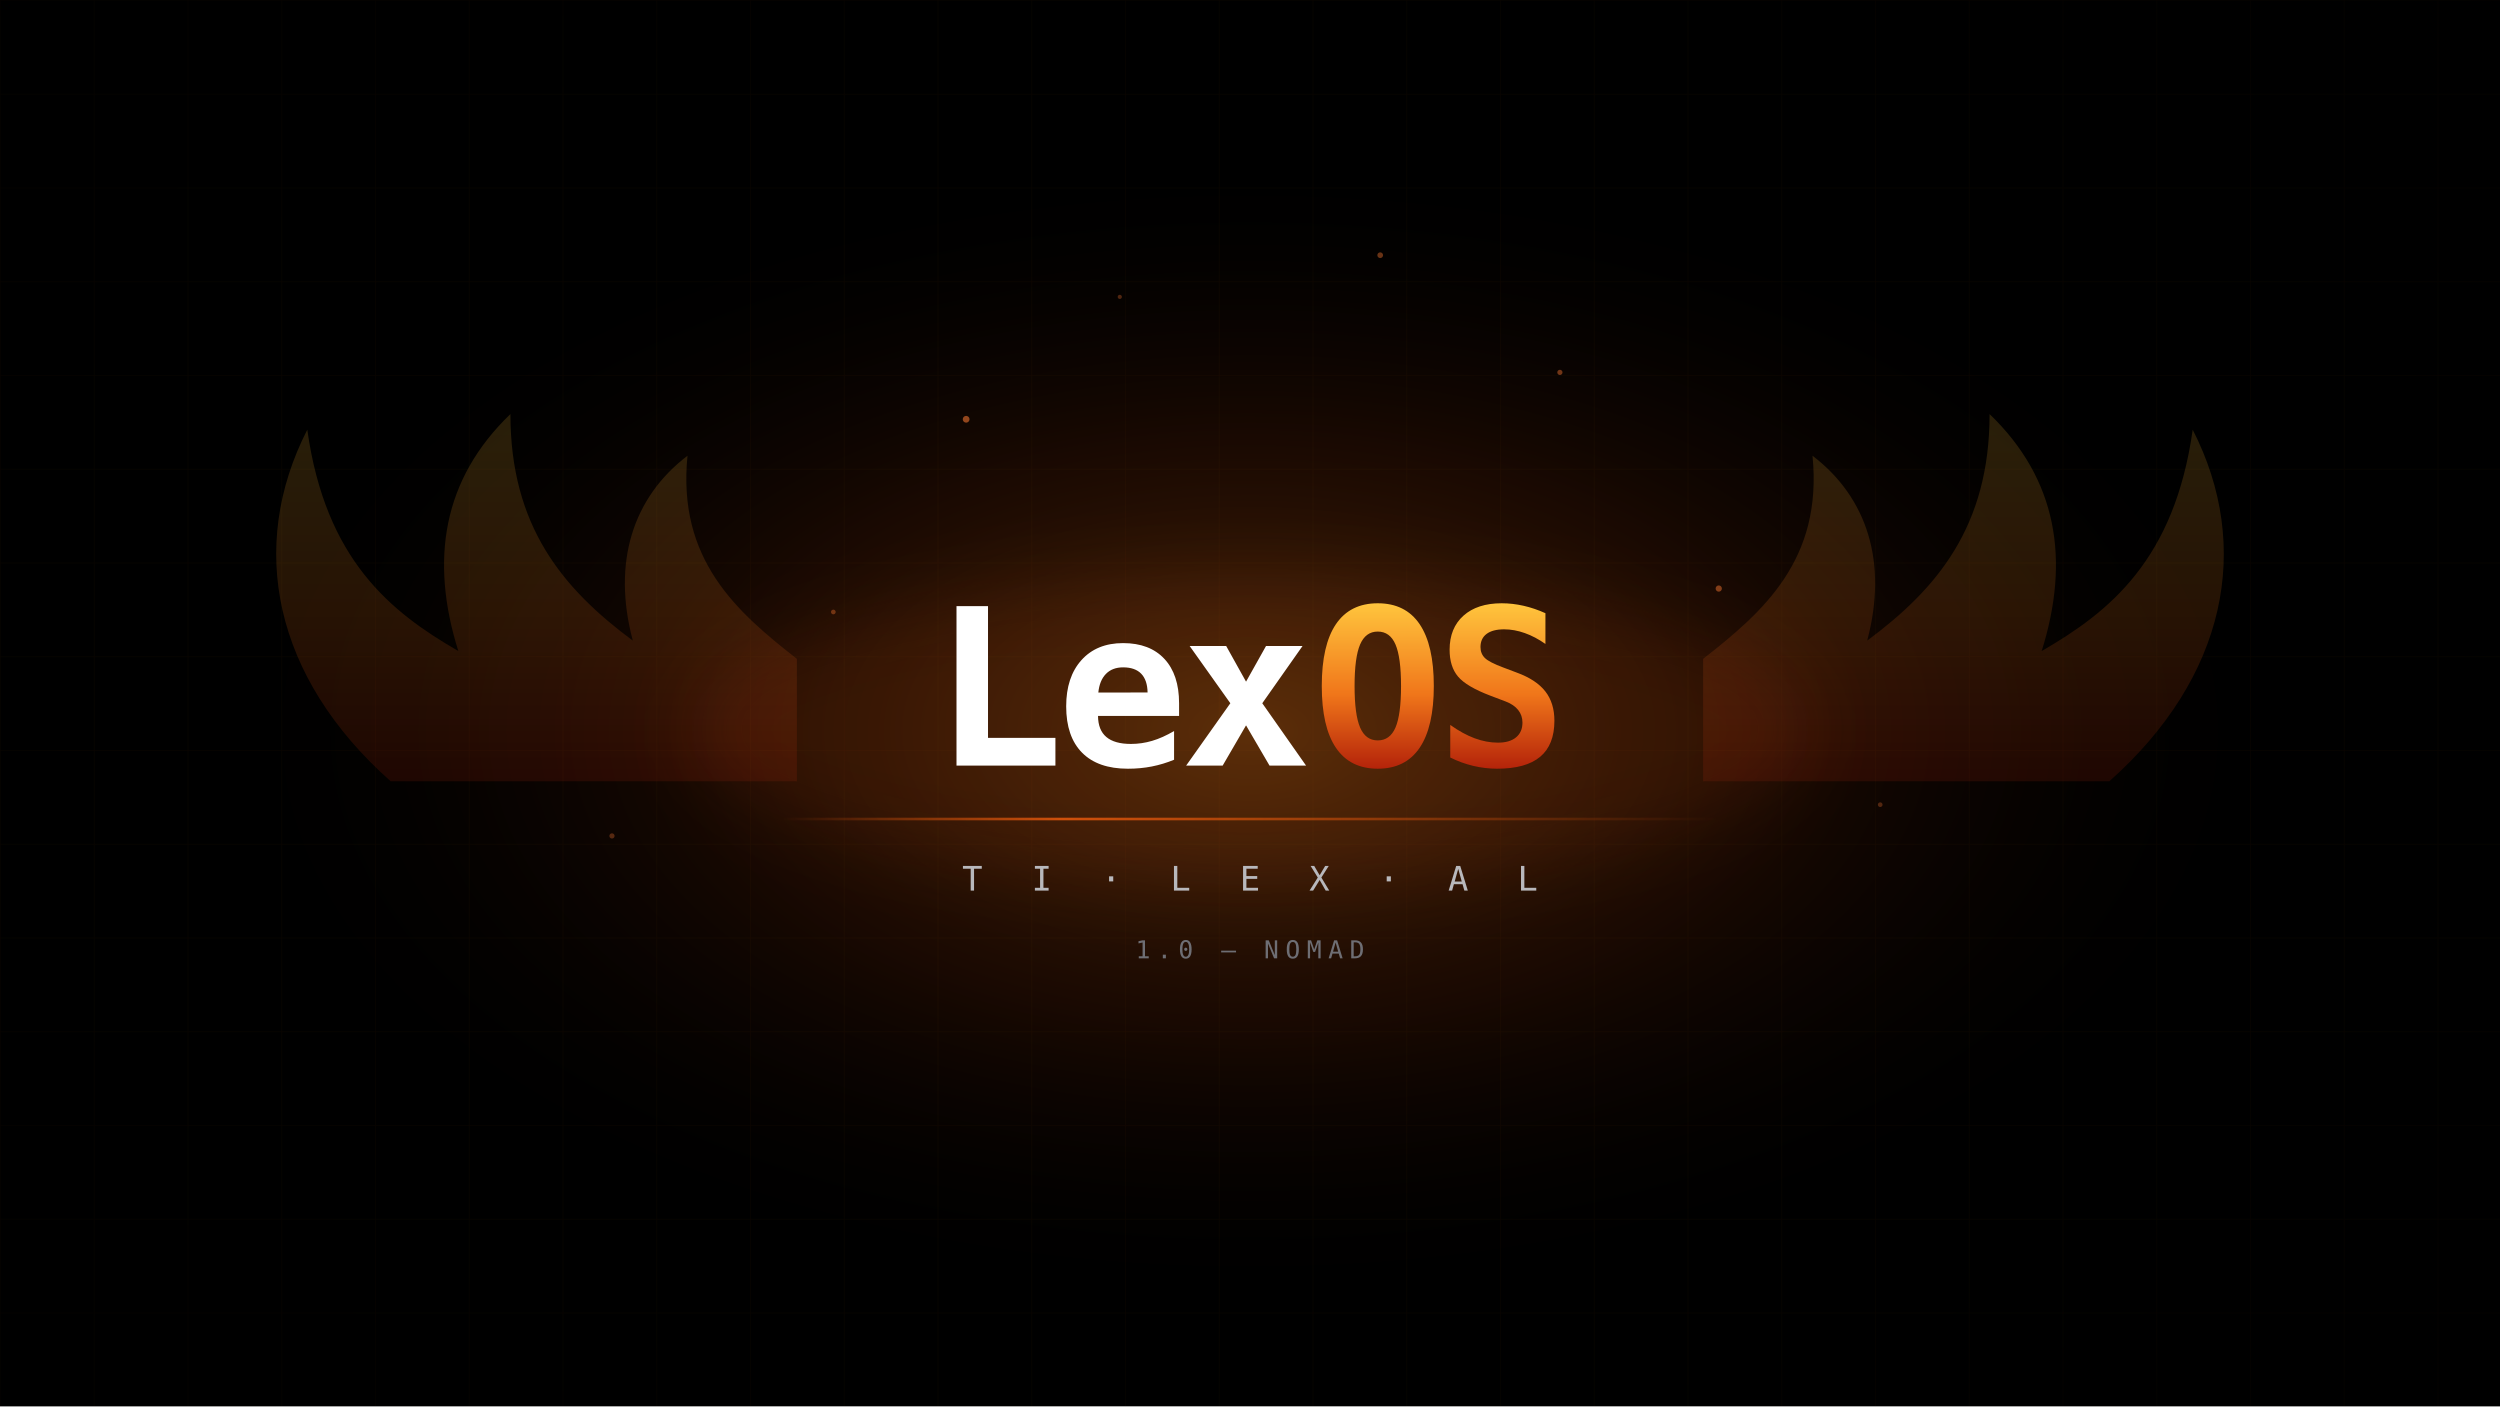
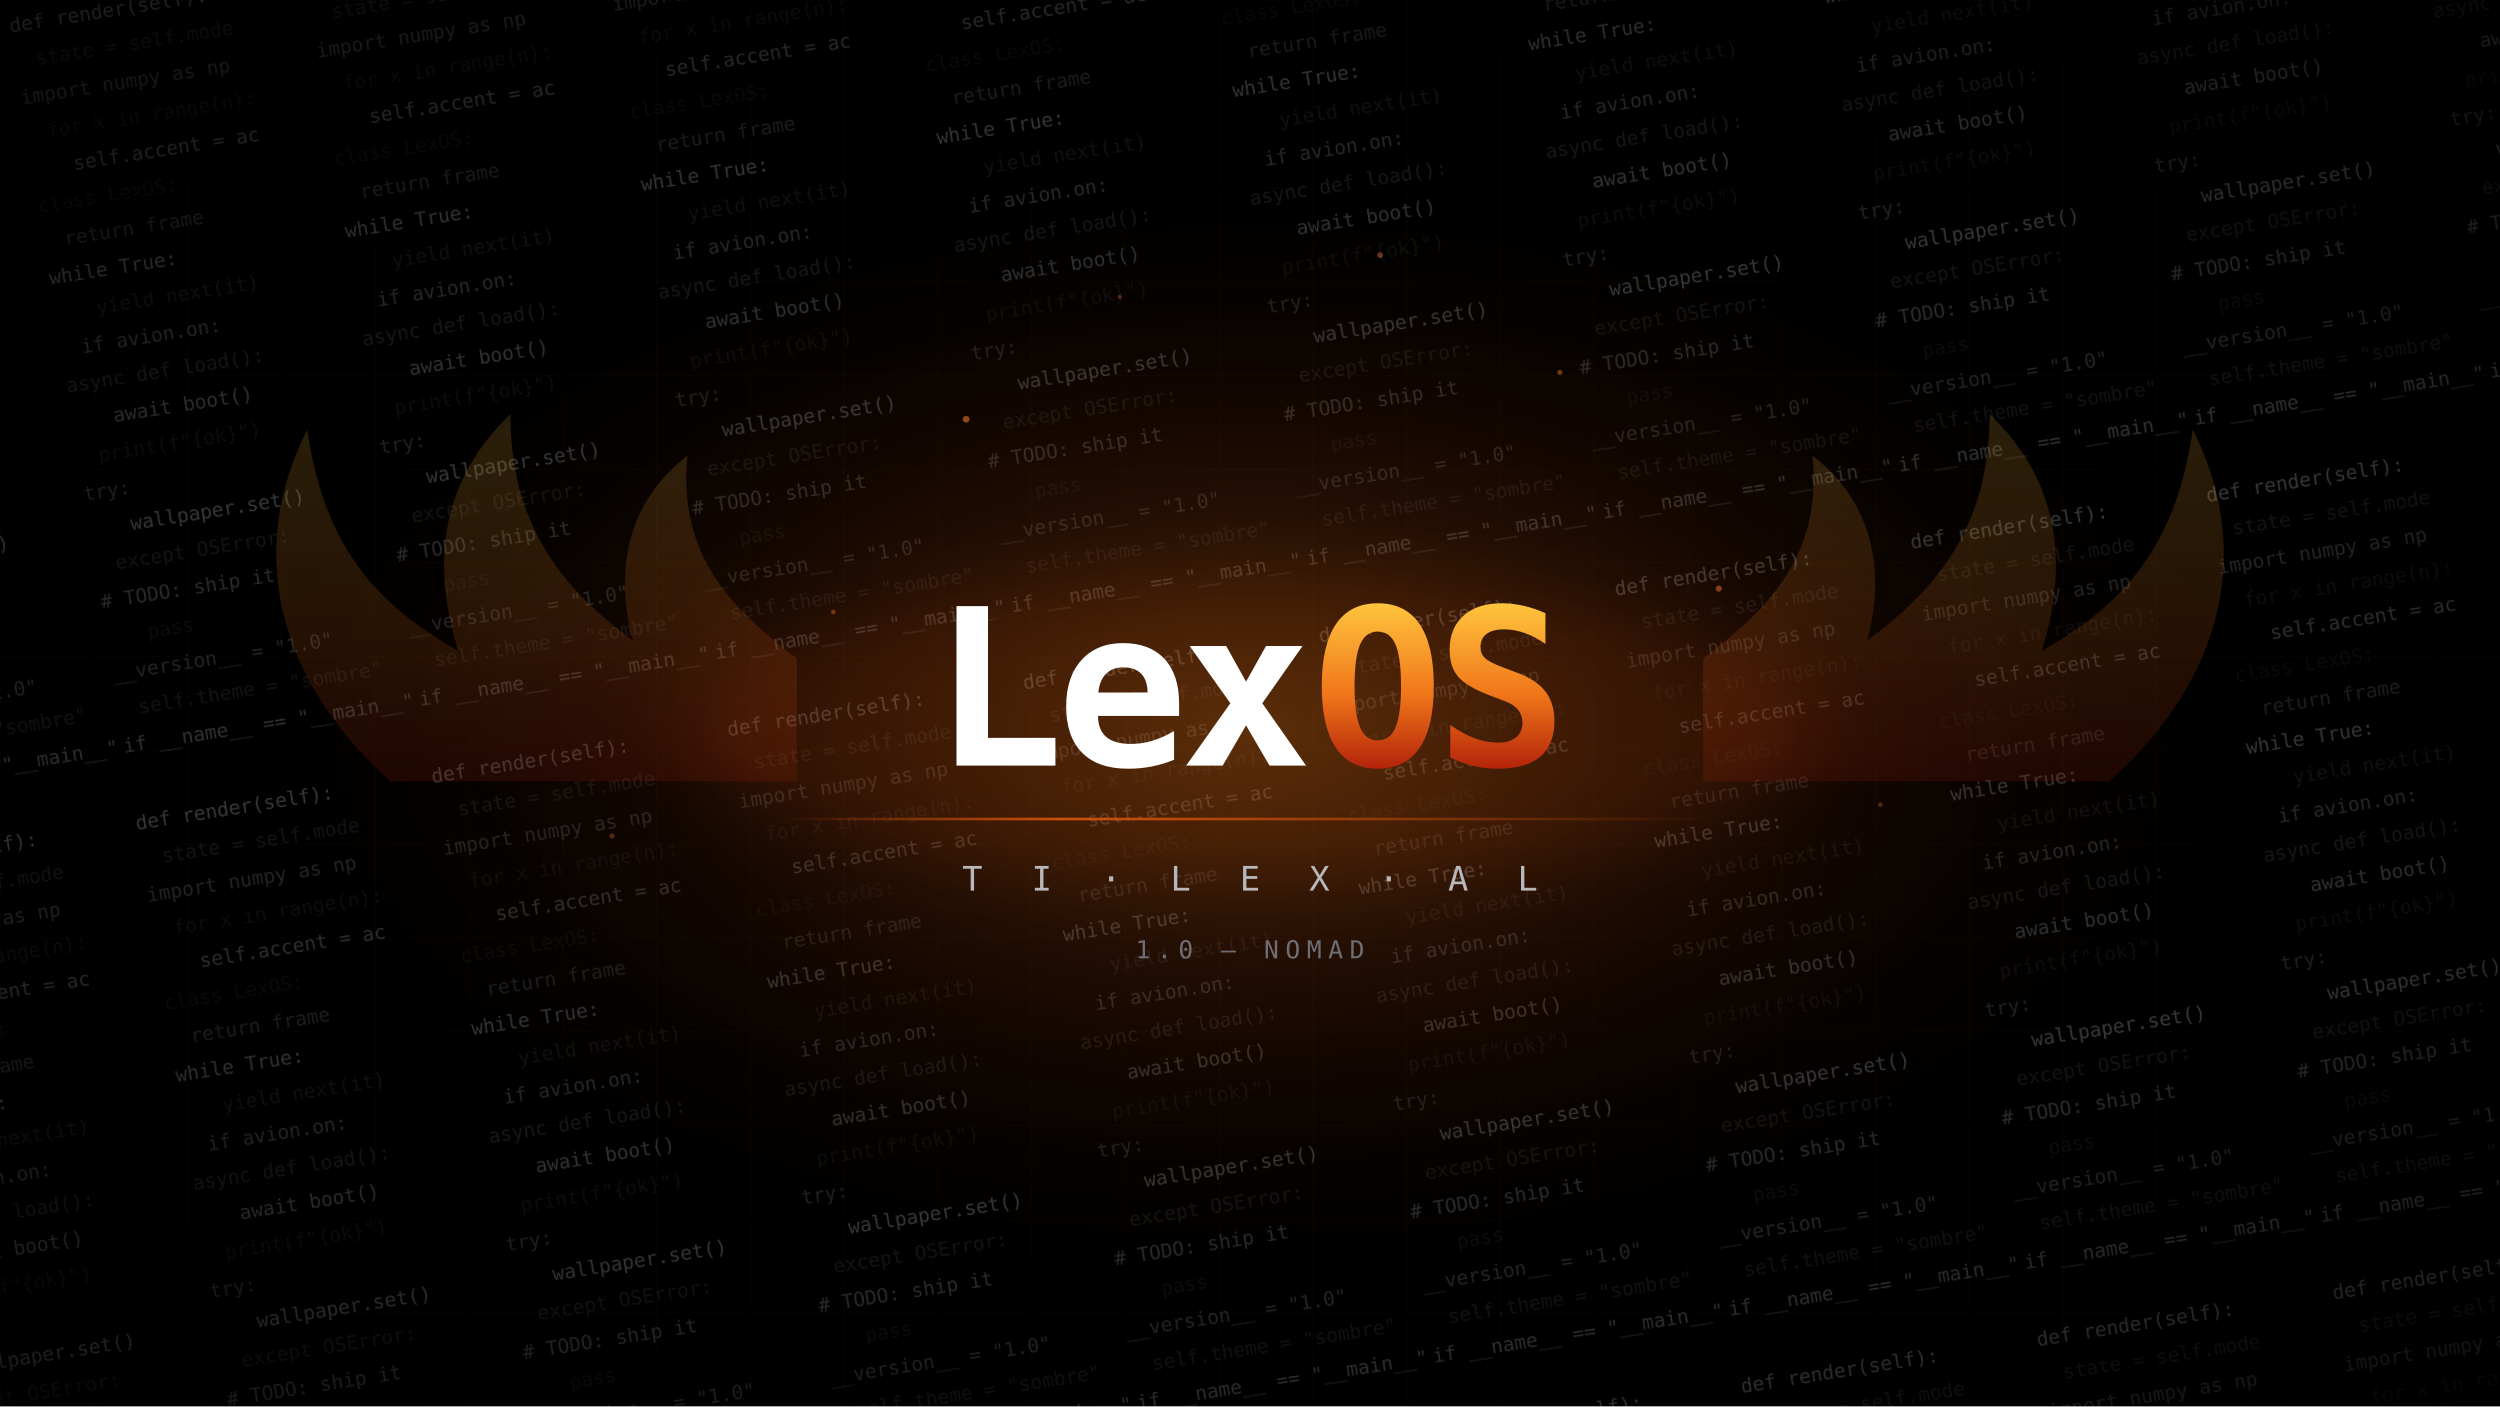
<svg xmlns="http://www.w3.org/2000/svg" width="1920" height="1080" viewBox="0 0 1920 1080" role="img" aria-label="LexOS">
  <defs>
    <radialGradient id="ember" cx="0.5" cy="0.52" r="0.55">
      <stop offset="0%" stop-color="#FF8A1F" stop-opacity="0.30" />
      <stop offset="38%" stop-color="#C4460D" stop-opacity="0.13" />
      <stop offset="75%" stop-color="#000000" stop-opacity="0" />
    </radialGradient>
    <linearGradient id="fire" x1="0" y1="1" x2="0" y2="0">
      <stop offset="0%" stop-color="#B4230A" />
      <stop offset="45%" stop-color="#F0761A" />
      <stop offset="100%" stop-color="#FFC53D" />
    </linearGradient>
    <linearGradient id="rule" x1="0" y1="0" x2="1" y2="0">
      <stop offset="0%" stop-color="#E8590C" stop-opacity="0" />
      <stop offset="30%" stop-color="#E8590C" stop-opacity="0.85" />
      <stop offset="100%" stop-color="#E8590C" stop-opacity="0" />
    </linearGradient>
    <filter id="soft" x="-70%" y="-70%" width="240%" height="240%">
      <feGaussianBlur stdDeviation="26" />
    </filter>
    <pattern id="grid" width="72" height="72" patternUnits="userSpaceOnUse">
      <path d="M72 0 H0 V72" fill="none" stroke="#E8590C" stroke-opacity="0.045" stroke-width="1" />
    </pattern>
+     <pattern id="code" width="230" height="620" patternUnits="userSpaceOnUse" patternTransform="rotate(-9)">
+       <g font-family="'Fira Code','DejaVu Sans Mono',monospace" font-size="15" fill="#9AA0A6">
+         <text x="4" y="26" opacity="0.85">def render(self):</text>
+         <text x="20" y="54" opacity="0.30">state = self.mode</text>
+         <text x="4" y="82" opacity="0.55">import numpy as np</text>
+         <text x="20" y="110" opacity="0.20">for x in range(n):</text>
+         <text x="36" y="138" opacity="0.70">self.accent = ac</text>
+         <text x="4" y="166" opacity="0.15">class LexOS:</text>
+         <text x="20" y="194" opacity="0.45">return frame</text>
+         <text x="4" y="222" opacity="0.80">while True:</text>
+         <text x="36" y="250" opacity="0.25">yield next(it)</text>
+         <text x="20" y="278" opacity="0.60">if avion.on:</text>
+         <text x="4" y="306" opacity="0.35">async def load():</text>
+         <text x="36" y="334" opacity="0.75">await boot()</text>
+         <text x="20" y="362" opacity="0.20">print(f"{ok}")</text>
+         <text x="4" y="390" opacity="0.50">try:</text>
+         <text x="36" y="418" opacity="0.85">wallpaper.set()</text>
+         <text x="20" y="446" opacity="0.30">except OSError:</text>
+         <text x="4" y="474" opacity="0.65"># TODO: ship it</text>
+         <text x="36" y="502" opacity="0.18">pass</text>
+         <text x="4" y="530" opacity="0.55">__version__ = "1.0"</text>
+         <text x="20" y="558" opacity="0.28">self.theme = "sombre"</text>
+         <text x="4" y="586" opacity="0.75">if __name__ == "__main__":</text>
+       </g>
+     </pattern>
  </defs>
  <rect width="1920" height="1080" fill="#000000" />
+   <rect width="1920" height="1080" fill="url(#code)" opacity="0.4" />
  <rect width="1920" height="1080" fill="url(#grid)" />
  <rect width="1920" height="1080" fill="url(#ember)" />
  <path d="M300,600 C210,520 190,420 236,330 C250,430 300,470 352,500            C330,430 340,368 392,318 C392,404 432,452 486,492            C470,432 486,382 528,350 C520,430 566,470 612,506 L612,600 Z" fill="url(#fire)" opacity="0.16" />
  <g transform="translate(1920,0) scale(-1,1)">
    <path d="M300,600 C210,520 190,420 236,330 C250,430 300,470 352,500              C330,430 340,368 392,318 C392,404 432,452 486,492              C470,432 486,382 528,350 C520,430 566,470 612,506 L612,600 Z" fill="url(#fire)" opacity="0.16" />
  </g>
  <g fill="#FF7A33">
    <circle cx="742" cy="322" r="2.6" opacity="0.55" />
    <circle cx="1198" cy="286" r="2.0" opacity="0.42" />
    <circle cx="640" cy="470" r="1.8" opacity="0.36" />
    <circle cx="1320" cy="452" r="2.4" opacity="0.46" />
    <circle cx="860" cy="228" r="1.6" opacity="0.30" />
    <circle cx="1060" cy="196" r="2.2" opacity="0.40" />
    <circle cx="1444" cy="618" r="1.8" opacity="0.28" />
    <circle cx="470" cy="642" r="2.0" opacity="0.30" />
  </g>
  <ellipse cx="960" cy="560" rx="430" ry="120" fill="#E8590C" opacity="0.10" filter="url(#soft)" />
  <g text-anchor="middle">
    <text x="960" y="588" font-family="'Fira Code','DejaVu Sans Mono',monospace" font-size="168" font-weight="700" letter-spacing="-6" fill="#FFFFFF">Lex<tspan fill="url(#fire)">OS</tspan>
    </text>
    <rect x="600" y="628" width="720" height="2" fill="url(#rule)" />
    <text x="960" y="684" font-family="'Fira Code','DejaVu Sans Mono',monospace" font-size="26" letter-spacing="11" fill="#B8B8BC">
      T I · L E X · A L
    </text>
    <text x="960" y="736" font-family="'Fira Code','DejaVu Sans Mono',monospace" font-size="19" letter-spacing="5" fill="#6E6E74">
      1.0 — NOMAD
    </text>
  </g>
  <radialGradient id="vig" cx="0.5" cy="0.5" r="0.78">
    <stop offset="55%" stop-color="#000000" stop-opacity="0" />
    <stop offset="100%" stop-color="#000000" stop-opacity="0.65" />
  </radialGradient>
  <rect width="1920" height="1080" fill="url(#vig)" />
</svg>
